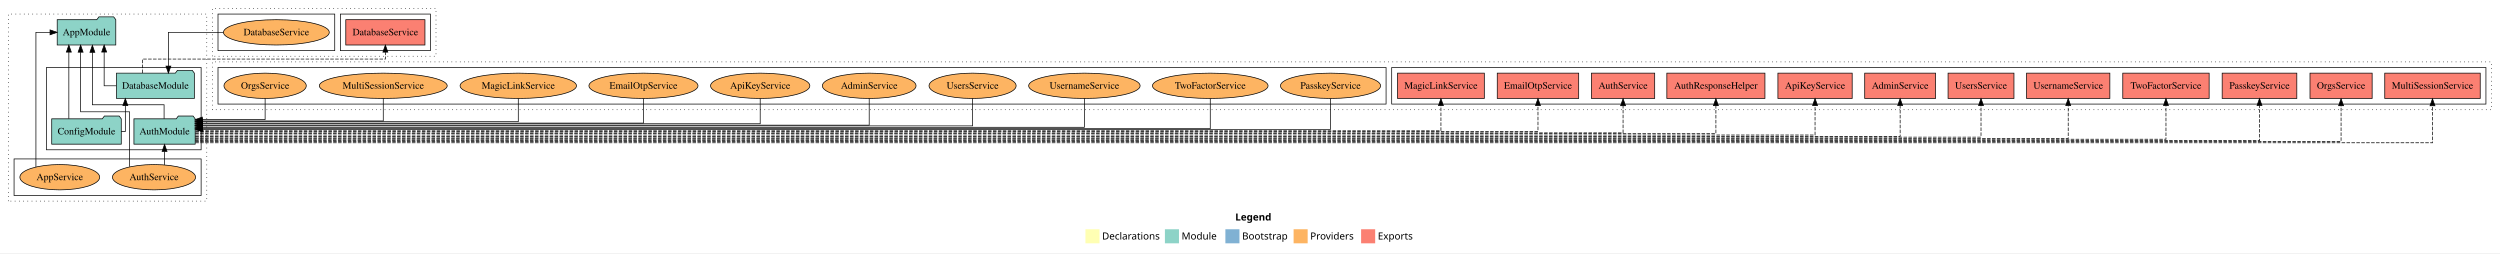
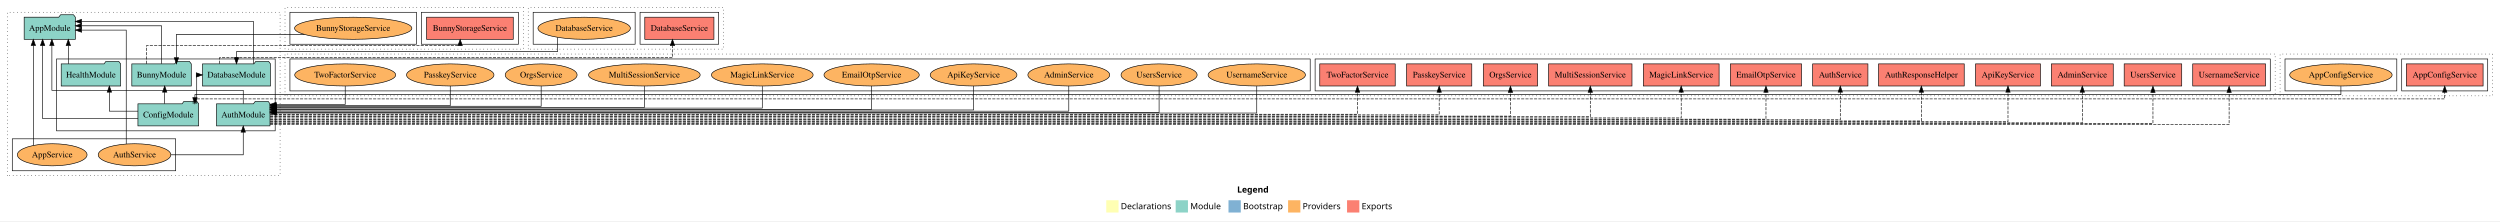
- <svg xmlns="http://www.w3.org/2000/svg" width="3555pt" height="360pt" viewBox="0.00 0.00 3555.00 360.00">
+ <svg xmlns="http://www.w3.org/2000/svg" width="4070pt" height="360pt" viewBox="0.00 0.00 4070.00 360.00">
  <g id="graph0" class="graph" transform="scale(1 1) rotate(0) translate(4 356)">
-     <polygon fill="white" stroke="transparent" points="-4,4 -4,-356 3551,-356 3551,4 -4,4" />
-     <text text-anchor="start" x="1752.51" y="-42.4" font-family="Times-12" font-weight="bold" font-size="14.00">Legend</text>
-     <polygon fill="#ffffb3" stroke="transparent" points="1539.5,-10 1539.5,-30 1559.5,-30 1559.5,-10 1539.5,-10" />
-     <text text-anchor="start" x="1563.13" y="-15.4" font-family="Times-12" font-size="14.00">  Declarations</text>
-     <polygon fill="#8dd3c7" stroke="transparent" points="1652.5,-10 1652.5,-30 1672.5,-30 1672.5,-10 1652.5,-10" />
-     <text text-anchor="start" x="1676.23" y="-15.4" font-family="Times-12" font-size="14.00">  Module</text>
-     <polygon fill="#80b1d3" stroke="transparent" points="1738.5,-10 1738.5,-30 1758.5,-30 1758.5,-10 1738.5,-10" />
-     <text text-anchor="start" x="1762.28" y="-15.4" font-family="Times-12" font-size="14.00">  Bootstrap</text>
-     <polygon fill="#fdb462" stroke="transparent" points="1835.5,-10 1835.5,-30 1855.5,-30 1855.5,-10 1835.5,-10" />
-     <text text-anchor="start" x="1859.17" y="-15.4" font-family="Times-12" font-size="14.00">  Providers</text>
-     <polygon fill="#fb8072" stroke="transparent" points="1931.5,-10 1931.5,-30 1951.5,-30 1951.5,-10 1931.5,-10" />
-     <text text-anchor="start" x="1955.23" y="-15.4" font-family="Times-12" font-size="14.00">  Exports</text>
+     <polygon fill="white" stroke="transparent" points="-4,4 -4,-356 4066,-356 4066,4 -4,4" />
+     <text text-anchor="start" x="2010.01" y="-42.4" font-family="Times-12" font-weight="bold" font-size="14.00">Legend</text>
+     <polygon fill="#ffffb3" stroke="transparent" points="1797,-10 1797,-30 1817,-30 1817,-10 1797,-10" />
+     <text text-anchor="start" x="1820.63" y="-15.4" font-family="Times-12" font-size="14.00">  Declarations</text>
+     <polygon fill="#8dd3c7" stroke="transparent" points="1910,-10 1910,-30 1930,-30 1930,-10 1910,-10" />
+     <text text-anchor="start" x="1933.73" y="-15.4" font-family="Times-12" font-size="14.00">  Module</text>
+     <polygon fill="#80b1d3" stroke="transparent" points="1996,-10 1996,-30 2016,-30 2016,-10 1996,-10" />
+     <text text-anchor="start" x="2019.78" y="-15.4" font-family="Times-12" font-size="14.00">  Bootstrap</text>
+     <polygon fill="#fdb462" stroke="transparent" points="2093,-10 2093,-30 2113,-30 2113,-10 2093,-10" />
+     <text text-anchor="start" x="2116.67" y="-15.4" font-family="Times-12" font-size="14.00">  Providers</text>
+     <polygon fill="#fb8072" stroke="transparent" points="2189,-10 2189,-30 2209,-30 2209,-10 2189,-10" />
+     <text text-anchor="start" x="2212.73" y="-15.4" font-family="Times-12" font-size="14.00">  Exports</text>
    <g id="clust1" class="cluster">
-       <polygon fill="none" stroke="black" stroke-dasharray="1,5" points="8,-70 8,-336 290,-336 290,-70 8,-70" />
+       <polygon fill="none" stroke="black" stroke-dasharray="1,5" points="8,-70 8,-336 452,-336 452,-70 8,-70" />
    </g>
    <g id="clust3" class="cluster">
-       <polygon fill="none" stroke="black" points="62,-143 62,-260 282,-260 282,-143 62,-143" />
+       <polygon fill="none" stroke="black" points="88,-143 88,-260 444,-260 444,-143 88,-143" />
    </g>
    <g id="clust6" class="cluster">
      <polygon fill="none" stroke="black" points="16,-78 16,-130 282,-130 282,-78 16,-78" />
    </g>
    <g id="clust7" class="cluster">
-       <polygon fill="none" stroke="black" stroke-dasharray="1,5" points="298,-200 298,-268 3539,-268 3539,-200 298,-200" />
+       <polygon fill="none" stroke="black" stroke-dasharray="1,5" points="460,-200 460,-268 3700,-268 3700,-200 460,-200" />
    </g>
    <g id="clust10" class="cluster">
-       <polygon fill="none" stroke="black" points="1975,-208 1975,-260 3531,-260 3531,-208 1975,-208" />
+       <polygon fill="none" stroke="black" points="2137,-208 2137,-260 3692,-260 3692,-208 2137,-208" />
    </g>
    <g id="clust12" class="cluster">
-       <polygon fill="none" stroke="black" points="306,-208 306,-260 1967,-260 1967,-208 306,-208" />
+       <polygon fill="none" stroke="black" points="468,-208 468,-260 2129,-260 2129,-208 468,-208" />
+     </g>
+     <g id="clust13" class="cluster">
+       <polygon fill="none" stroke="black" stroke-dasharray="1,5" points="460,-276 460,-344 848,-344 848,-276 460,-276" />
+     </g>
+     <g id="clust16" class="cluster">
+       <polygon fill="none" stroke="black" points="682,-284 682,-336 840,-336 840,-284 682,-284" />
+     </g>
+     <g id="clust18" class="cluster">
+       <polygon fill="none" stroke="black" points="468,-284 468,-336 674,-336 674,-284 468,-284" />
    </g>
    <g id="clust19" class="cluster">
-       <polygon fill="none" stroke="black" stroke-dasharray="1,5" points="298,-276 298,-344 616,-344 616,-276 298,-276" />
+       <polygon fill="none" stroke="black" stroke-dasharray="1,5" points="3708,-200 3708,-268 4054,-268 4054,-200 3708,-200" />
    </g>
    <g id="clust22" class="cluster">
-       <polygon fill="none" stroke="black" points="480,-284 480,-336 608,-336 608,-284 480,-284" />
+       <polygon fill="none" stroke="black" points="3906,-208 3906,-260 4046,-260 4046,-208 3906,-208" />
    </g>
    <g id="clust24" class="cluster">
-       <polygon fill="none" stroke="black" points="306,-284 306,-336 472,-336 472,-284 306,-284" />
+       <polygon fill="none" stroke="black" points="3716,-208 3716,-260 3898,-260 3898,-208 3716,-208" />
+     </g>
+     <g id="clust25" class="cluster">
+       <polygon fill="none" stroke="black" stroke-dasharray="1,5" points="856,-276 856,-344 1174,-344 1174,-276 856,-276" />
+     </g>
+     <g id="clust28" class="cluster">
+       <polygon fill="none" stroke="black" points="1038,-284 1038,-336 1166,-336 1166,-284 1038,-284" />
+     </g>
+     <g id="clust30" class="cluster">
+       <polygon fill="none" stroke="black" points="864,-284 864,-336 1030,-336 1030,-284 864,-284" />
    </g>
    <g id="node1" class="node">
-       <polygon fill="#8dd3c7" stroke="black" points="273.55,-187 270.55,-191 249.55,-191 246.55,-187 186.45,-187 186.45,-151 273.55,-151 273.55,-187" />
-       <text text-anchor="middle" x="230" y="-164.8" font-family="Times,serif" font-size="14.00">AuthModule</text>
+       <polygon fill="#8dd3c7" stroke="black" points="435.55,-187 432.55,-191 411.55,-191 408.55,-187 348.45,-187 348.45,-151 435.55,-151 435.55,-187" />
+       <text text-anchor="middle" x="392" y="-164.8" font-family="Times,serif" font-size="14.00">AuthModule</text>
+     </g>
+     <g id="node6" class="node">
+       <polygon fill="#8dd3c7" stroke="black" points="118.66,-328 115.66,-332 94.66,-332 91.66,-328 35.34,-328 35.34,-292 118.66,-292 118.66,-328" />
+       <text text-anchor="middle" x="77" y="-305.8" font-family="Times,serif" font-size="14.00">AppModule</text>
+     </g>
+     <g id="edge1" class="edge">
+       <path fill="none" stroke="black" d="M392,-187.13C392,-197.71 392,-209 392,-209 392,-209 80.47,-209 80.47,-209 80.47,-209 80.47,-281.94 80.47,-281.94" />
+       <polygon fill="black" stroke="black" points="76.97,-281.94 80.47,-291.94 83.97,-281.94 76.97,-281.94" />
+     </g>
+     <g id="node9" class="node">
+       <polygon fill="#fb8072" stroke="black" points="3436.37,-252 3335.63,-252 3335.63,-216 3436.37,-216 3436.37,-252" />
+       <text text-anchor="middle" x="3386" y="-229.8" font-family="Times,serif" font-size="14.00">AdminService </text>
+     </g>
+     <g id="edge8" class="edge">
+       <path fill="none" stroke="black" stroke-dasharray="5,2" d="M435.77,-156C805.02,-156 3386,-156 3386,-156 3386,-156 3386,-205.91 3386,-205.91" />
+       <polygon fill="black" stroke="black" points="3382.5,-205.91 3386,-215.91 3389.5,-205.91 3382.5,-205.91" />
+     </g>
+     <g id="node10" class="node">
+       <polygon fill="#fb8072" stroke="black" points="3317.8,-252 3212.2,-252 3212.2,-216 3317.8,-216 3317.8,-252" />
+       <text text-anchor="middle" x="3265" y="-229.8" font-family="Times,serif" font-size="14.00">ApiKeyService </text>
+     </g>
+     <g id="edge9" class="edge">
+       <path fill="none" stroke="black" stroke-dasharray="5,2" d="M435.69,-158C796.14,-158 3265,-158 3265,-158 3265,-158 3265,-205.99 3265,-205.99" />
+       <polygon fill="black" stroke="black" points="3261.5,-205.99 3265,-215.99 3268.5,-205.99 3261.5,-205.99" />
+     </g>
+     <g id="node11" class="node">
+       <polygon fill="#fb8072" stroke="black" points="3193.74,-252 3054.26,-252 3054.26,-216 3193.74,-216 3193.74,-252" />
+       <text text-anchor="middle" x="3124" y="-229.8" font-family="Times,serif" font-size="14.00">AuthResponseHelper </text>
+     </g>
+     <g id="edge10" class="edge">
+       <path fill="none" stroke="black" stroke-dasharray="5,2" d="M435.74,-159C786.19,-159 3124,-159 3124,-159 3124,-159 3124,-205.84 3124,-205.84" />
+       <polygon fill="black" stroke="black" points="3120.5,-205.84 3124,-215.84 3127.5,-205.84 3120.5,-205.84" />
+     </g>
+     <g id="node12" class="node">
+       <polygon fill="#fb8072" stroke="black" points="3036.98,-252 2947.02,-252 2947.02,-216 3036.98,-216 3036.98,-252" />
+       <text text-anchor="middle" x="2992" y="-229.8" font-family="Times,serif" font-size="14.00">AuthService </text>
+     </g>
+     <g id="edge11" class="edge">
+       <path fill="none" stroke="black" stroke-dasharray="5,2" d="M435.77,-161C776.53,-161 2992,-161 2992,-161 2992,-161 2992,-205.96 2992,-205.96" />
+       <polygon fill="black" stroke="black" points="2988.5,-205.96 2992,-215.96 2995.5,-205.96 2988.5,-205.96" />
+     </g>
+     <g id="node13" class="node">
+       <polygon fill="#fb8072" stroke="black" points="2928.91,-252 2813.09,-252 2813.09,-216 2928.91,-216 2928.91,-252" />
+       <text text-anchor="middle" x="2871" y="-229.8" font-family="Times,serif" font-size="14.00">EmailOtpService </text>
+     </g>
+     <g id="edge12" class="edge">
+       <path fill="none" stroke="black" stroke-dasharray="5,2" d="M435.55,-162C766.44,-162 2871,-162 2871,-162 2871,-162 2871,-205.83 2871,-205.83" />
+       <polygon fill="black" stroke="black" points="2867.5,-205.83 2871,-215.83 2874.5,-205.83 2867.5,-205.83" />
+     </g>
+     <g id="node14" class="node">
+       <polygon fill="#fb8072" stroke="black" points="2794.69,-252 2671.31,-252 2671.31,-216 2794.69,-216 2794.69,-252" />
+       <text text-anchor="middle" x="2733" y="-229.8" font-family="Times,serif" font-size="14.00">MagicLinkService </text>
+     </g>
+     <g id="edge13" class="edge">
+       <path fill="none" stroke="black" stroke-dasharray="5,2" d="M435.65,-164C756.12,-164 2733,-164 2733,-164 2733,-164 2733,-205.97 2733,-205.97" />
+       <polygon fill="black" stroke="black" points="2729.5,-205.97 2733,-215.97 2736.5,-205.97 2729.5,-205.97" />
+     </g>
+     <g id="node15" class="node">
+       <polygon fill="#fb8072" stroke="black" points="2652.87,-252 2517.13,-252 2517.13,-216 2652.87,-216 2652.87,-252" />
+       <text text-anchor="middle" x="2585" y="-229.8" font-family="Times,serif" font-size="14.00">MultiSessionService </text>
+     </g>
+     <g id="edge14" class="edge">
+       <path fill="none" stroke="black" stroke-dasharray="5,2" d="M435.81,-166C744.89,-166 2585,-166 2585,-166 2585,-166 2585,-205.78 2585,-205.78" />
+       <polygon fill="black" stroke="black" points="2581.5,-205.78 2585,-215.78 2588.5,-205.78 2581.5,-205.78" />
+     </g>
+     <g id="node16" class="node">
+       <polygon fill="#fb8072" stroke="black" points="2499.19,-252 2410.81,-252 2410.81,-216 2499.19,-216 2499.19,-252" />
+       <text text-anchor="middle" x="2455" y="-229.8" font-family="Times,serif" font-size="14.00">OrgsService </text>
+     </g>
+     <g id="edge15" class="edge">
+       <path fill="none" stroke="black" stroke-dasharray="5,2" d="M435.56,-167C733.18,-167 2455,-167 2455,-167 2455,-167 2455,-205.69 2455,-205.69" />
+       <polygon fill="black" stroke="black" points="2451.5,-205.69 2455,-215.69 2458.5,-205.69 2451.5,-205.69" />
+     </g>
+     <g id="node17" class="node">
+       <polygon fill="#fb8072" stroke="black" points="2392.08,-252 2285.92,-252 2285.92,-216 2392.08,-216 2392.08,-252" />
+       <text text-anchor="middle" x="2339" y="-229.8" font-family="Times,serif" font-size="14.00">PasskeyService </text>
+     </g>
+     <g id="edge16" class="edge">
+       <path fill="none" stroke="black" stroke-dasharray="5,2" d="M435.86,-169C724.4,-169 2339,-169 2339,-169 2339,-169 2339,-205.89 2339,-205.89" />
+       <polygon fill="black" stroke="black" points="2335.5,-205.89 2339,-215.89 2342.5,-205.89 2335.5,-205.89" />
+     </g>
+     <g id="node18" class="node">
+       <polygon fill="#fb8072" stroke="black" points="2267.4,-252 2144.6,-252 2144.6,-216 2267.4,-216 2267.4,-252" />
+       <text text-anchor="middle" x="2206" y="-229.8" font-family="Times,serif" font-size="14.00">TwoFactorService </text>
+     </g>
+     <g id="edge17" class="edge">
+       <path fill="none" stroke="black" stroke-dasharray="5,2" d="M435.94,-170C712.97,-170 2206,-170 2206,-170 2206,-170 2206,-205.83 2206,-205.83" />
+       <polygon fill="black" stroke="black" points="2202.5,-205.83 2206,-215.83 2209.5,-205.83 2202.5,-205.83" />
+     </g>
+     <g id="node19" class="node">
+       <polygon fill="#fb8072" stroke="black" points="3684.22,-252 3565.78,-252 3565.78,-216 3684.22,-216 3684.22,-252" />
+       <text text-anchor="middle" x="3625" y="-229.8" font-family="Times,serif" font-size="14.00">UsernameService </text>
+     </g>
+     <g id="edge18" class="edge">
+       <path fill="none" stroke="black" stroke-dasharray="5,2" d="M435.56,-153C820.37,-153 3625,-153 3625,-153 3625,-153 3625,-205.62 3625,-205.62" />
+       <polygon fill="black" stroke="black" points="3621.5,-205.62 3625,-215.62 3628.5,-205.62 3621.5,-205.62" />
+     </g>
+     <g id="node20" class="node">
+       <polygon fill="#fb8072" stroke="black" points="3547.85,-252 3454.15,-252 3454.15,-216 3547.85,-216 3547.85,-252" />
+       <text text-anchor="middle" x="3501" y="-229.8" font-family="Times,serif" font-size="14.00">UsersService </text>
+     </g>
+     <g id="edge19" class="edge">
+       <path fill="none" stroke="black" stroke-dasharray="5,2" d="M435.65,-155C812.42,-155 3501,-155 3501,-155 3501,-155 3501,-205.68 3501,-205.68" />
+       <polygon fill="black" stroke="black" points="3497.5,-205.68 3501,-215.68 3504.5,-205.68 3497.5,-205.68" />
+     </g>
+     <g id="node2" class="node">
+       <polygon fill="#8dd3c7" stroke="black" points="307.39,-252 304.39,-256 283.39,-256 280.39,-252 210.61,-252 210.61,-216 307.39,-216 307.39,-252" />
+       <text text-anchor="middle" x="259" y="-229.8" font-family="Times,serif" font-size="14.00">BunnyModule</text>
+     </g>
+     <g id="edge2" class="edge">
+       <path fill="none" stroke="black" d="M259,-252.15C259,-275.76 259,-314 259,-314 259,-314 128.75,-314 128.75,-314" />
+       <polygon fill="black" stroke="black" points="128.75,-310.5 118.75,-314 128.75,-317.5 128.75,-310.5" />
+     </g>
+     <g id="node31" class="node">
+       <polygon fill="#fb8072" stroke="black" points="831.58,-328 690.42,-328 690.42,-292 831.58,-292 831.58,-328" />
+       <text text-anchor="middle" x="761" y="-305.8" font-family="Times,serif" font-size="14.00">BunnyStorageService </text>
+     </g>
+     <g id="edge32" class="edge">
+       <path fill="none" stroke="black" stroke-dasharray="5,2" d="M234.78,-252.15C234.78,-265.74 234.78,-282 234.78,-282 234.78,-282 745.16,-282 745.16,-282 745.16,-282 745.16,-282.98 745.16,-282.98" />
+       <polygon fill="black" stroke="black" points="741.66,-281.79 745.16,-291.79 748.66,-281.79 741.66,-281.79" />
+     </g>
+     <g id="node3" class="node">
+       <polygon fill="#8dd3c7" stroke="black" points="319.44,-187 316.44,-191 295.44,-191 292.44,-187 220.56,-187 220.56,-151 319.44,-151 319.44,-187" />
+       <text text-anchor="middle" x="270" y="-164.8" font-family="Times,serif" font-size="14.00">ConfigModule</text>
+     </g>
+     <g id="edge31" class="edge">
+       <path fill="none" stroke="black" d="M264.11,-187.11C264.11,-187.11 264.11,-205.99 264.11,-205.99" />
+       <polygon fill="black" stroke="black" points="260.61,-205.99 264.11,-215.99 267.61,-205.99 260.61,-205.99" />
    </g>
    <g id="node4" class="node">
-       <polygon fill="#8dd3c7" stroke="black" points="160.66,-328 157.66,-332 136.66,-332 133.66,-328 77.34,-328 77.34,-292 160.66,-292 160.66,-328" />
-       <text text-anchor="middle" x="119" y="-305.8" font-family="Times,serif" font-size="14.00">AppModule</text>
-     </g>
-     <g id="edge1" class="edge">
-       <path fill="none" stroke="black" d="M229.33,-187.11C229.33,-196.9 229.33,-207 229.33,-207 229.33,-207 127.37,-207 127.37,-207 127.37,-207 127.37,-281.59 127.37,-281.59" />
-       <polygon fill="black" stroke="black" points="123.87,-281.59 127.37,-291.59 130.87,-281.59 123.87,-281.59" />
+       <polygon fill="#8dd3c7" stroke="black" points="436.35,-252 433.35,-256 412.35,-256 409.35,-252 325.65,-252 325.65,-216 436.35,-216 436.35,-252" />
+       <text text-anchor="middle" x="381" y="-229.8" font-family="Times,serif" font-size="14.00">DatabaseModule</text>
+     </g>
+     <g id="edge36" class="edge">
+       <path fill="none" stroke="black" d="M316.27,-187.11C316.27,-206.34 316.27,-234 316.27,-234 316.27,-234 317.2,-234 317.2,-234" />
+       <polygon fill="black" stroke="black" points="315.55,-237.5 325.55,-234 315.55,-230.5 315.55,-237.5" />
+     </g>
+     <g id="node5" class="node">
+       <polygon fill="#8dd3c7" stroke="black" points="192.37,-252 189.37,-256 168.37,-256 165.37,-252 95.63,-252 95.63,-216 192.37,-216 192.37,-252" />
+       <text text-anchor="middle" x="144" y="-229.8" font-family="Times,serif" font-size="14.00">HealthModule</text>
+     </g>
+     <g id="edge39" class="edge">
+       <path fill="none" stroke="black" d="M220.63,-175C197.12,-175 174.06,-175 174.06,-175 174.06,-175 174.06,-205.98 174.06,-205.98" />
+       <polygon fill="black" stroke="black" points="170.56,-205.98 174.06,-215.98 177.56,-205.98 170.56,-205.98" />
+     </g>
+     <g id="edge3" class="edge">
+       <path fill="none" stroke="black" d="M220.73,-163C160.18,-163 65.37,-163 65.37,-163 65.37,-163 65.37,-281.97 65.37,-281.97" />
+       <polygon fill="black" stroke="black" points="61.87,-281.97 65.37,-291.97 68.87,-281.97 61.87,-281.97" />
+     </g>
+     <g id="node33" class="node">
+       <polygon fill="#fb8072" stroke="black" points="4038.47,-252 3913.53,-252 3913.53,-216 4038.47,-216 4038.47,-252" />
+       <text text-anchor="middle" x="3976" y="-229.8" font-family="Times,serif" font-size="14.00">AppConfigService </text>
+     </g>
+     <g id="edge34" class="edge">
+       <path fill="none" stroke="black" stroke-dasharray="5,2" d="M310.39,-187.06C310.39,-191.49 310.39,-195 310.39,-195 310.39,-195 3976,-195 3976,-195 3976,-195 3976,-205.87 3976,-205.87" />
+       <polygon fill="black" stroke="black" points="3972.5,-205.87 3976,-215.87 3979.5,-205.87 3972.5,-205.87" />
+     </g>
+     <g id="edge4" class="edge">
+       <path fill="none" stroke="black" d="M408.71,-252.03C408.71,-277.51 408.71,-321 408.71,-321 408.71,-321 128.68,-321 128.68,-321" />
+       <polygon fill="black" stroke="black" points="128.68,-317.5 118.68,-321 128.68,-324.5 128.68,-317.5" />
+     </g>
+     <g id="node35" class="node">
+       <polygon fill="#fb8072" stroke="black" points="1158.28,-328 1045.72,-328 1045.72,-292 1158.28,-292 1158.28,-328" />
+       <text text-anchor="middle" x="1102" y="-305.8" font-family="Times,serif" font-size="14.00">DatabaseService </text>
+     </g>
+     <g id="edge37" class="edge">
+       <path fill="none" stroke="black" stroke-dasharray="5,2" d="M353.29,-252.21C353.29,-257.55 353.29,-262 353.29,-262 353.29,-262 1090.79,-262 1090.79,-262 1090.79,-262 1090.79,-281.85 1090.79,-281.85" />
+       <polygon fill="black" stroke="black" points="1087.29,-281.85 1090.79,-291.85 1094.29,-281.85 1087.29,-281.85" />
+     </g>
+     <g id="edge5" class="edge">
+       <path fill="none" stroke="black" d="M107.2,-252.01C107.2,-252.01 107.2,-281.85 107.2,-281.85" />
+       <polygon fill="black" stroke="black" points="103.7,-281.85 107.2,-291.85 110.7,-281.85 103.7,-281.85" />
    </g>
    <g id="node7" class="node">
-       <polygon fill="#fb8072" stroke="black" points="2748.37,-252 2647.63,-252 2647.63,-216 2748.37,-216 2748.37,-252" />
-       <text text-anchor="middle" x="2698" y="-229.8" font-family="Times,serif" font-size="14.00">AdminService </text>
-     </g>
-     <g id="edge6" class="edge">
-       <path fill="none" stroke="black" stroke-dasharray="5,2" d="M273.62,-162C603.89,-162 2698,-162 2698,-162 2698,-162 2698,-205.83 2698,-205.83" />
-       <polygon fill="black" stroke="black" points="2694.5,-205.83 2698,-215.83 2701.5,-205.83 2694.5,-205.83" />
-     </g>
-     <g id="node8" class="node">
-       <polygon fill="#fb8072" stroke="black" points="2629.8,-252 2524.2,-252 2524.2,-216 2629.8,-216 2629.8,-252" />
-       <text text-anchor="middle" x="2577" y="-229.8" font-family="Times,serif" font-size="14.00">ApiKeyService </text>
-     </g>
-     <g id="edge7" class="edge">
-       <path fill="none" stroke="black" stroke-dasharray="5,2" d="M273.76,-164C595.05,-164 2577,-164 2577,-164 2577,-164 2577,-205.97 2577,-205.97" />
-       <polygon fill="black" stroke="black" points="2573.5,-205.97 2577,-215.97 2580.5,-205.97 2573.5,-205.97" />
-     </g>
-     <g id="node9" class="node">
-       <polygon fill="#fb8072" stroke="black" points="2505.74,-252 2366.26,-252 2366.26,-216 2505.74,-216 2505.74,-252" />
-       <text text-anchor="middle" x="2436" y="-229.8" font-family="Times,serif" font-size="14.00">AuthResponseHelper </text>
-     </g>
-     <g id="edge8" class="edge">
-       <path fill="none" stroke="black" stroke-dasharray="5,2" d="M273.57,-166C583.01,-166 2436,-166 2436,-166 2436,-166 2436,-205.78 2436,-205.78" />
-       <polygon fill="black" stroke="black" points="2432.5,-205.78 2436,-215.78 2439.5,-205.78 2432.5,-205.78" />
-     </g>
-     <g id="node10" class="node">
-       <polygon fill="#fb8072" stroke="black" points="2348.98,-252 2259.02,-252 2259.02,-216 2348.98,-216 2348.98,-252" />
-       <text text-anchor="middle" x="2304" y="-229.8" font-family="Times,serif" font-size="14.00">AuthService </text>
-     </g>
-     <g id="edge9" class="edge">
-       <path fill="none" stroke="black" stroke-dasharray="5,2" d="M273.8,-167C573,-167 2304,-167 2304,-167 2304,-167 2304,-205.69 2304,-205.69" />
-       <polygon fill="black" stroke="black" points="2300.5,-205.69 2304,-215.69 2307.5,-205.69 2300.5,-205.69" />
-     </g>
-     <g id="node11" class="node">
-       <polygon fill="#fb8072" stroke="black" points="2240.91,-252 2125.09,-252 2125.09,-216 2240.91,-216 2240.91,-252" />
-       <text text-anchor="middle" x="2183" y="-229.8" font-family="Times,serif" font-size="14.00">EmailOtpService </text>
-     </g>
-     <g id="edge10" class="edge">
-       <path fill="none" stroke="black" stroke-dasharray="5,2" d="M273.99,-169C563.43,-169 2183,-169 2183,-169 2183,-169 2183,-205.89 2183,-205.89" />
-       <polygon fill="black" stroke="black" points="2179.5,-205.89 2183,-215.89 2186.5,-205.89 2179.5,-205.89" />
-     </g>
-     <g id="node12" class="node">
-       <polygon fill="#fb8072" stroke="black" points="2106.69,-252 1983.31,-252 1983.31,-216 2106.69,-216 2106.69,-252" />
-       <text text-anchor="middle" x="2045" y="-229.8" font-family="Times,serif" font-size="14.00">MagicLinkService </text>
-     </g>
-     <g id="edge11" class="edge">
-       <path fill="none" stroke="black" stroke-dasharray="5,2" d="M273.97,-170C551.15,-170 2045,-170 2045,-170 2045,-170 2045,-205.83 2045,-205.83" />
-       <polygon fill="black" stroke="black" points="2041.5,-205.83 2045,-215.83 2048.5,-205.83 2041.5,-205.83" />
-     </g>
-     <g id="node13" class="node">
-       <polygon fill="#fb8072" stroke="black" points="3522.87,-252 3387.13,-252 3387.13,-216 3522.87,-216 3522.87,-252" />
-       <text text-anchor="middle" x="3455" y="-229.8" font-family="Times,serif" font-size="14.00">MultiSessionService </text>
-     </g>
-     <g id="edge12" class="edge">
-       <path fill="none" stroke="black" stroke-dasharray="5,2" d="M273.75,-153C658.78,-153 3455,-153 3455,-153 3455,-153 3455,-205.62 3455,-205.62" />
-       <polygon fill="black" stroke="black" points="3451.5,-205.62 3455,-215.62 3458.5,-205.62 3451.5,-205.62" />
-     </g>
-     <g id="node14" class="node">
-       <polygon fill="#fb8072" stroke="black" points="3369.19,-252 3280.81,-252 3280.81,-216 3369.19,-216 3369.19,-252" />
-       <text text-anchor="middle" x="3325" y="-229.8" font-family="Times,serif" font-size="14.00">OrgsService </text>
-     </g>
-     <g id="edge13" class="edge">
-       <path fill="none" stroke="black" stroke-dasharray="5,2" d="M273.75,-155C649.93,-155 3325,-155 3325,-155 3325,-155 3325,-205.68 3325,-205.68" />
-       <polygon fill="black" stroke="black" points="3321.5,-205.68 3325,-215.68 3328.5,-205.68 3321.5,-205.68" />
-     </g>
-     <g id="node15" class="node">
-       <polygon fill="#fb8072" stroke="black" points="3262.08,-252 3155.92,-252 3155.92,-216 3262.08,-216 3262.08,-252" />
-       <text text-anchor="middle" x="3209" y="-229.8" font-family="Times,serif" font-size="14.00">PasskeyService </text>
-     </g>
-     <g id="edge14" class="edge">
-       <path fill="none" stroke="black" stroke-dasharray="5,2" d="M273.55,-156C640.95,-156 3209,-156 3209,-156 3209,-156 3209,-205.91 3209,-205.91" />
-       <polygon fill="black" stroke="black" points="3205.5,-205.91 3209,-215.91 3212.5,-205.91 3205.5,-205.91" />
-     </g>
-     <g id="node16" class="node">
-       <polygon fill="#fb8072" stroke="black" points="3137.4,-252 3014.6,-252 3014.6,-216 3137.4,-216 3137.4,-252" />
-       <text text-anchor="middle" x="3076" y="-229.8" font-family="Times,serif" font-size="14.00">TwoFactorService </text>
-     </g>
-     <g id="edge15" class="edge">
-       <path fill="none" stroke="black" stroke-dasharray="5,2" d="M273.57,-158C631.63,-158 3076,-158 3076,-158 3076,-158 3076,-205.99 3076,-205.99" />
-       <polygon fill="black" stroke="black" points="3072.5,-205.99 3076,-215.99 3079.5,-205.99 3072.5,-205.99" />
-     </g>
-     <g id="node17" class="node">
-       <polygon fill="#fb8072" stroke="black" points="2996.22,-252 2877.78,-252 2877.78,-216 2996.22,-216 2996.22,-252" />
-       <text text-anchor="middle" x="2937" y="-229.8" font-family="Times,serif" font-size="14.00">UsernameService </text>
-     </g>
-     <g id="edge16" class="edge">
-       <path fill="none" stroke="black" stroke-dasharray="5,2" d="M273.62,-159C621.8,-159 2937,-159 2937,-159 2937,-159 2937,-205.84 2937,-205.84" />
-       <polygon fill="black" stroke="black" points="2933.5,-205.84 2937,-215.84 2940.5,-205.84 2933.5,-205.84" />
-     </g>
-     <g id="node18" class="node">
-       <polygon fill="#fb8072" stroke="black" points="2859.85,-252 2766.15,-252 2766.15,-216 2859.85,-216 2859.85,-252" />
-       <text text-anchor="middle" x="2813" y="-229.8" font-family="Times,serif" font-size="14.00">UsersService </text>
-     </g>
-     <g id="edge17" class="edge">
-       <path fill="none" stroke="black" stroke-dasharray="5,2" d="M273.75,-161C613.18,-161 2813,-161 2813,-161 2813,-161 2813,-205.96 2813,-205.96" />
-       <polygon fill="black" stroke="black" points="2809.5,-205.96 2813,-215.96 2816.5,-205.96 2809.5,-205.96" />
-     </g>
-     <g id="node2" class="node">
-       <polygon fill="#8dd3c7" stroke="black" points="168.44,-187 165.44,-191 144.44,-191 141.44,-187 69.56,-187 69.56,-151 168.44,-151 168.44,-187" />
-       <text text-anchor="middle" x="119" y="-164.8" font-family="Times,serif" font-size="14.00">ConfigModule</text>
-     </g>
-     <g id="node3" class="node">
-       <polygon fill="#8dd3c7" stroke="black" points="272.35,-252 269.35,-256 248.35,-256 245.35,-252 161.65,-252 161.65,-216 272.35,-216 272.35,-252" />
-       <text text-anchor="middle" x="217" y="-229.8" font-family="Times,serif" font-size="14.00">DatabaseModule</text>
-     </g>
-     <g id="edge29" class="edge">
-       <path fill="none" stroke="black" d="M168.31,-169C171.94,-169 174.22,-169 174.22,-169 174.22,-169 174.22,-205.89 174.22,-205.89" />
-       <polygon fill="black" stroke="black" points="170.72,-205.89 174.22,-215.89 177.72,-205.89 170.72,-205.89" />
-     </g>
-     <g id="edge2" class="edge">
-       <path fill="none" stroke="black" d="M93.9,-187.14C93.9,-187.14 93.9,-281.93 93.9,-281.93" />
-       <polygon fill="black" stroke="black" points="90.4,-281.92 93.9,-291.93 97.4,-281.93 90.4,-281.92" />
-     </g>
-     <g id="edge3" class="edge">
-       <path fill="none" stroke="black" d="M161.37,-234C151.4,-234 144.1,-234 144.1,-234 144.1,-234 144.1,-281.99 144.1,-281.99" />
-       <polygon fill="black" stroke="black" points="140.6,-281.99 144.1,-291.99 147.6,-281.99 140.6,-281.99" />
-     </g>
-     <g id="node29" class="node">
-       <polygon fill="#fb8072" stroke="black" points="600.28,-328 487.72,-328 487.72,-292 600.28,-292 600.28,-328" />
-       <text text-anchor="middle" x="544" y="-305.8" font-family="Times,serif" font-size="14.00">DatabaseService </text>
-     </g>
-     <g id="edge30" class="edge">
-       <path fill="none" stroke="black" stroke-dasharray="5,2" d="M198.52,-252.11C198.52,-261.9 198.52,-272 198.52,-272 198.52,-272 544,-272 544,-272 544,-272 544,-281.89 544,-281.89" />
-       <polygon fill="black" stroke="black" points="540.5,-281.89 544,-291.89 547.5,-281.89 540.5,-281.89" />
-     </g>
-     <g id="node5" class="node">
      <ellipse fill="#fdb462" stroke="black" cx="81" cy="-104" rx="56.74" ry="18" />
      <text text-anchor="middle" x="81" y="-99.8" font-family="Times,serif" font-size="14.00">AppService</text>
    </g>
-     <g id="edge4" class="edge">
-       <path fill="none" stroke="black" d="M47.08,-118.49C47.08,-165.38 47.08,-310 47.08,-310 47.08,-310 67.16,-310 67.16,-310" />
-       <polygon fill="black" stroke="black" points="67.16,-313.5 77.16,-310 67.16,-306.5 67.16,-313.5" />
-     </g>
-     <g id="node6" class="node">
+     <g id="edge6" class="edge">
+       <path fill="none" stroke="black" d="M50.27,-119.15C50.27,-119.15 50.27,-281.93 50.27,-281.93" />
+       <polygon fill="black" stroke="black" points="46.77,-281.93 50.27,-291.93 53.77,-281.93 46.77,-281.93" />
+     </g>
+     <g id="node8" class="node">
      <ellipse fill="#fdb462" stroke="black" cx="215" cy="-104" rx="59.11" ry="18" />
      <text text-anchor="middle" x="215" y="-99.8" font-family="Times,serif" font-size="14.00">AuthService</text>
    </g>
+     <g id="edge22" class="edge">
+       <path fill="none" stroke="black" d="M274.43,-104C325.85,-104 392,-104 392,-104 392,-104 392,-140.89 392,-140.89" />
+       <polygon fill="black" stroke="black" points="388.5,-140.89 392,-150.89 395.5,-140.89 388.5,-140.89" />
+     </g>
+     <g id="edge7" class="edge">
+       <path fill="none" stroke="black" d="M201.5,-121.66C201.5,-171.05 201.5,-307 201.5,-307 201.5,-307 128.8,-307 128.8,-307" />
+       <polygon fill="black" stroke="black" points="128.8,-303.5 118.8,-307 128.8,-310.5 128.8,-303.5" />
+     </g>
+     <g id="node21" class="node">
+       <ellipse fill="#fdb462" stroke="black" cx="1736" cy="-234" rx="66.63" ry="18" />
+       <text text-anchor="middle" x="1736" y="-229.8" font-family="Times,serif" font-size="14.00">AdminService</text>
+     </g>
    <g id="edge20" class="edge">
-       <path fill="none" stroke="black" d="M230,-121.42C230,-121.42 230,-140.62 230,-140.62" />
-       <polygon fill="black" stroke="black" points="226.5,-140.62 230,-150.62 233.5,-140.62 226.5,-140.62" />
-     </g>
-     <g id="edge5" class="edge">
-       <path fill="none" stroke="black" d="M180.22,-118.94C180.22,-145.23 180.22,-197 180.22,-197 180.22,-197 110.63,-197 110.63,-197 110.63,-197 110.63,-281.84 110.63,-281.84" />
-       <polygon fill="black" stroke="black" points="107.13,-281.84 110.63,-291.84 114.13,-281.84 107.13,-281.84" />
-     </g>
-     <g id="node19" class="node">
-       <ellipse fill="#fdb462" stroke="black" cx="1232" cy="-234" rx="66.63" ry="18" />
-       <text text-anchor="middle" x="1232" y="-229.8" font-family="Times,serif" font-size="14.00">AdminService</text>
-     </g>
-     <g id="edge18" class="edge">
-       <path fill="none" stroke="black" d="M1232,-215.97C1232,-199.6 1232,-178 1232,-178 1232,-178 283.7,-178 283.7,-178" />
-       <polygon fill="black" stroke="black" points="283.7,-174.5 273.7,-178 283.7,-181.5 283.7,-174.5" />
-     </g>
-     <g id="node20" class="node">
-       <ellipse fill="#fdb462" stroke="black" cx="1077" cy="-234" rx="70.62" ry="18" />
-       <text text-anchor="middle" x="1077" y="-229.8" font-family="Times,serif" font-size="14.00">ApiKeyService</text>
-     </g>
-     <g id="edge19" class="edge">
-       <path fill="none" stroke="black" d="M1077,-215.72C1077,-200.05 1077,-180 1077,-180 1077,-180 283.75,-180 283.75,-180" />
-       <polygon fill="black" stroke="black" points="283.75,-176.5 273.75,-180 283.75,-183.5 283.75,-176.5" />
-     </g>
-     <g id="node21" class="node">
-       <ellipse fill="#fdb462" stroke="black" cx="911" cy="-234" rx="77.58" ry="18" />
-       <text text-anchor="middle" x="911" y="-229.8" font-family="Times,serif" font-size="14.00">EmailOtpService</text>
+       <path fill="none" stroke="black" d="M1736,-215.98C1736,-198.63 1736,-175 1736,-175 1736,-175 445.57,-175 445.57,-175" />
+       <polygon fill="black" stroke="black" points="445.57,-171.5 435.57,-175 445.57,-178.5 445.57,-171.5" />
+     </g>
+     <g id="node22" class="node">
+       <ellipse fill="#fdb462" stroke="black" cx="1581" cy="-234" rx="70.62" ry="18" />
+       <text text-anchor="middle" x="1581" y="-229.8" font-family="Times,serif" font-size="14.00">ApiKeyService</text>
    </g>
    <g id="edge21" class="edge">
-       <path fill="none" stroke="black" d="M911,-215.76C911,-200.43 911,-181 911,-181 911,-181 283.64,-181 283.64,-181" />
-       <polygon fill="black" stroke="black" points="283.64,-177.5 273.64,-181 283.64,-184.5 283.64,-177.5" />
-     </g>
-     <g id="node22" class="node">
-       <ellipse fill="#fdb462" stroke="black" cx="733" cy="-234" rx="82.8" ry="18" />
-       <text text-anchor="middle" x="733" y="-229.8" font-family="Times,serif" font-size="14.00">MagicLinkService</text>
-     </g>
-     <g id="edge22" class="edge">
-       <path fill="none" stroke="black" d="M733,-215.88C733,-201.22 733,-183 733,-183 733,-183 283.76,-183 283.76,-183" />
-       <polygon fill="black" stroke="black" points="283.76,-179.5 273.76,-183 283.76,-186.5 283.76,-179.5" />
+       <path fill="none" stroke="black" d="M1581,-215.96C1581,-199.27 1581,-177 1581,-177 1581,-177 445.73,-177 445.73,-177" />
+       <polygon fill="black" stroke="black" points="445.73,-173.5 435.73,-177 445.73,-180.5 445.73,-173.5" />
    </g>
    <g id="node23" class="node">
-       <ellipse fill="#fdb462" stroke="black" cx="541" cy="-234" rx="90.92" ry="18" />
-       <text text-anchor="middle" x="541" y="-229.8" font-family="Times,serif" font-size="14.00">MultiSessionService</text>
+       <ellipse fill="#fdb462" stroke="black" cx="1415" cy="-234" rx="77.58" ry="18" />
+       <text text-anchor="middle" x="1415" y="-229.8" font-family="Times,serif" font-size="14.00">EmailOtpService</text>
    </g>
    <g id="edge23" class="edge">
-       <path fill="none" stroke="black" d="M541,-215.95C541,-201.63 541,-184 541,-184 541,-184 283.57,-184 283.57,-184" />
-       <polygon fill="black" stroke="black" points="283.57,-180.5 273.57,-184 283.57,-187.5 283.57,-180.5" />
+       <path fill="none" stroke="black" d="M1415,-215.97C1415,-199.6 1415,-178 1415,-178 1415,-178 445.63,-178 445.63,-178" />
+       <polygon fill="black" stroke="black" points="445.63,-174.5 435.63,-178 445.63,-181.5 445.63,-174.5" />
    </g>
    <g id="node24" class="node">
-       <ellipse fill="#fdb462" stroke="black" cx="373" cy="-234" rx="58.53" ry="18" />
-       <text text-anchor="middle" x="373" y="-229.8" font-family="Times,serif" font-size="14.00">OrgsService</text>
+       <ellipse fill="#fdb462" stroke="black" cx="1237" cy="-234" rx="82.8" ry="18" />
+       <text text-anchor="middle" x="1237" y="-229.8" font-family="Times,serif" font-size="14.00">MagicLinkService</text>
    </g>
    <g id="edge24" class="edge">
-       <path fill="none" stroke="black" d="M373,-215.85C373,-202.26 373,-186 373,-186 373,-186 283.68,-186 283.68,-186" />
-       <polygon fill="black" stroke="black" points="283.68,-182.5 273.68,-186 283.68,-189.5 283.68,-182.5" />
+       <path fill="none" stroke="black" d="M1237,-215.72C1237,-200.05 1237,-180 1237,-180 1237,-180 445.65,-180 445.65,-180" />
+       <polygon fill="black" stroke="black" points="445.65,-176.5 435.65,-180 445.65,-183.5 445.65,-176.5" />
    </g>
    <g id="node25" class="node">
-       <ellipse fill="#fdb462" stroke="black" cx="1888" cy="-234" rx="71.2" ry="18" />
-       <text text-anchor="middle" x="1888" y="-229.8" font-family="Times,serif" font-size="14.00">PasskeyService</text>
+       <ellipse fill="#fdb462" stroke="black" cx="1045" cy="-234" rx="90.92" ry="18" />
+       <text text-anchor="middle" x="1045" y="-229.8" font-family="Times,serif" font-size="14.00">MultiSessionService</text>
    </g>
    <g id="edge25" class="edge">
-       <path fill="none" stroke="black" d="M1888,-215.73C1888,-197.44 1888,-172 1888,-172 1888,-172 283.92,-172 283.92,-172" />
-       <polygon fill="black" stroke="black" points="283.92,-168.5 273.92,-172 283.92,-175.5 283.92,-168.5" />
+       <path fill="none" stroke="black" d="M1045,-215.76C1045,-200.43 1045,-181 1045,-181 1045,-181 445.6,-181 445.6,-181" />
+       <polygon fill="black" stroke="black" points="445.6,-177.5 435.6,-181 445.6,-184.5 445.6,-177.5" />
    </g>
    <g id="node26" class="node">
-       <ellipse fill="#fdb462" stroke="black" cx="1717" cy="-234" rx="82.22" ry="18" />
-       <text text-anchor="middle" x="1717" y="-229.8" font-family="Times,serif" font-size="14.00">TwoFactorService</text>
+       <ellipse fill="#fdb462" stroke="black" cx="877" cy="-234" rx="58.53" ry="18" />
+       <text text-anchor="middle" x="877" y="-229.8" font-family="Times,serif" font-size="14.00">OrgsService</text>
    </g>
    <g id="edge26" class="edge">
-       <path fill="none" stroke="black" d="M1717,-215.7C1717,-197.73 1717,-173 1717,-173 1717,-173 283.7,-173 283.7,-173" />
-       <polygon fill="black" stroke="black" points="283.7,-169.5 273.7,-173 283.7,-176.5 283.7,-169.5" />
+       <path fill="none" stroke="black" d="M877,-215.88C877,-201.22 877,-183 877,-183 877,-183 445.9,-183 445.9,-183" />
+       <polygon fill="black" stroke="black" points="445.9,-179.5 435.9,-183 445.9,-186.5 445.9,-179.5" />
    </g>
    <g id="node27" class="node">
-       <ellipse fill="#fdb462" stroke="black" cx="1538" cy="-234" rx="79.27" ry="18" />
-       <text text-anchor="middle" x="1538" y="-229.8" font-family="Times,serif" font-size="14.00">UsernameService</text>
+       <ellipse fill="#fdb462" stroke="black" cx="729" cy="-234" rx="71.2" ry="18" />
+       <text text-anchor="middle" x="729" y="-229.8" font-family="Times,serif" font-size="14.00">PasskeyService</text>
    </g>
    <g id="edge27" class="edge">
-       <path fill="none" stroke="black" d="M1538,-215.98C1538,-198.63 1538,-175 1538,-175 1538,-175 283.89,-175 283.89,-175" />
-       <polygon fill="black" stroke="black" points="283.89,-171.5 273.89,-175 283.89,-178.5 283.89,-171.5" />
+       <path fill="none" stroke="black" d="M729,-215.95C729,-201.63 729,-184 729,-184 729,-184 445.71,-184 445.71,-184" />
+       <polygon fill="black" stroke="black" points="445.71,-180.5 435.71,-184 445.71,-187.5 445.71,-180.5" />
    </g>
    <g id="node28" class="node">
-       <ellipse fill="#fdb462" stroke="black" cx="1379" cy="-234" rx="61.95" ry="18" />
-       <text text-anchor="middle" x="1379" y="-229.8" font-family="Times,serif" font-size="14.00">UsersService</text>
+       <ellipse fill="#fdb462" stroke="black" cx="558" cy="-234" rx="82.22" ry="18" />
+       <text text-anchor="middle" x="558" y="-229.8" font-family="Times,serif" font-size="14.00">TwoFactorService</text>
    </g>
    <g id="edge28" class="edge">
-       <path fill="none" stroke="black" d="M1379,-215.96C1379,-199.27 1379,-177 1379,-177 1379,-177 283.64,-177 283.64,-177" />
-       <polygon fill="black" stroke="black" points="283.64,-173.5 273.64,-177 283.64,-180.5 283.64,-173.5" />
+       <path fill="none" stroke="black" d="M558,-215.85C558,-202.26 558,-186 558,-186 558,-186 445.61,-186 445.61,-186" />
+       <polygon fill="black" stroke="black" points="445.61,-182.5 435.61,-186 445.61,-189.5 445.61,-182.5" />
+     </g>
+     <g id="node29" class="node">
+       <ellipse fill="#fdb462" stroke="black" cx="2042" cy="-234" rx="79.27" ry="18" />
+       <text text-anchor="middle" x="2042" y="-229.8" font-family="Times,serif" font-size="14.00">UsernameService</text>
+     </g>
+     <g id="edge29" class="edge">
+       <path fill="none" stroke="black" d="M2042,-215.73C2042,-197.44 2042,-172 2042,-172 2042,-172 445.71,-172 445.71,-172" />
+       <polygon fill="black" stroke="black" points="445.71,-168.5 435.71,-172 445.71,-175.5 445.71,-168.5" />
    </g>
    <g id="node30" class="node">
-       <ellipse fill="#fdb462" stroke="black" cx="389" cy="-310" rx="75.26" ry="18" />
-       <text text-anchor="middle" x="389" y="-305.8" font-family="Times,serif" font-size="14.00">DatabaseService</text>
-     </g>
-     <g id="edge31" class="edge">
-       <path fill="none" stroke="black" d="M313.59,-310C274.76,-310 235.47,-310 235.47,-310 235.47,-310 235.47,-262.01 235.47,-262.01" />
-       <polygon fill="black" stroke="black" points="238.98,-262.01 235.47,-252.01 231.98,-262.01 238.98,-262.01" />
+       <ellipse fill="#fdb462" stroke="black" cx="1883" cy="-234" rx="61.95" ry="18" />
+       <text text-anchor="middle" x="1883" y="-229.8" font-family="Times,serif" font-size="14.00">UsersService</text>
+     </g>
+     <g id="edge30" class="edge">
+       <path fill="none" stroke="black" d="M1883,-215.7C1883,-197.73 1883,-173 1883,-173 1883,-173 445.82,-173 445.82,-173" />
+       <polygon fill="black" stroke="black" points="445.82,-169.5 435.82,-173 445.82,-176.5 445.82,-169.5" />
+     </g>
+     <g id="node32" class="node">
+       <ellipse fill="#fdb462" stroke="black" cx="571" cy="-310" rx="95.49" ry="18" />
+       <text text-anchor="middle" x="571" y="-305.8" font-family="Times,serif" font-size="14.00">BunnyStorageService</text>
+     </g>
+     <g id="edge33" class="edge">
+       <path fill="none" stroke="black" d="M491.6,-300C406.42,-300 283.22,-300 283.22,-300 283.22,-300 283.22,-262.03 283.22,-262.03" />
+       <polygon fill="black" stroke="black" points="286.72,-262.03 283.22,-252.03 279.72,-262.03 286.72,-262.03" />
+     </g>
+     <g id="node34" class="node">
+       <ellipse fill="#fdb462" stroke="black" cx="3807" cy="-234" rx="83.39" ry="18" />
+       <text text-anchor="middle" x="3807" y="-229.8" font-family="Times,serif" font-size="14.00">AppConfigService</text>
+     </g>
+     <g id="edge35" class="edge">
+       <path fill="none" stroke="black" d="M3807,-215.76C3807,-208.57 3807,-202 3807,-202 3807,-202 313.33,-202 313.33,-202 313.33,-202 313.33,-197.04 313.33,-197.04" />
+       <polygon fill="black" stroke="black" points="316.83,-197.04 313.33,-187.04 309.83,-197.04 316.83,-197.04" />
+     </g>
+     <g id="node36" class="node">
+       <ellipse fill="#fdb462" stroke="black" cx="947" cy="-310" rx="75.26" ry="18" />
+       <text text-anchor="middle" x="947" y="-305.8" font-family="Times,serif" font-size="14.00">DatabaseService</text>
+     </g>
+     <g id="edge38" class="edge">
+       <path fill="none" stroke="black" d="M903.69,-294.98C903.69,-284.36 903.69,-272 903.69,-272 903.69,-272 381,-272 381,-272 381,-272 381,-262.11 381,-262.11" />
+       <polygon fill="black" stroke="black" points="384.5,-262.11 381,-252.11 377.5,-262.11 384.5,-262.11" />
    </g>
  </g>
</svg>
